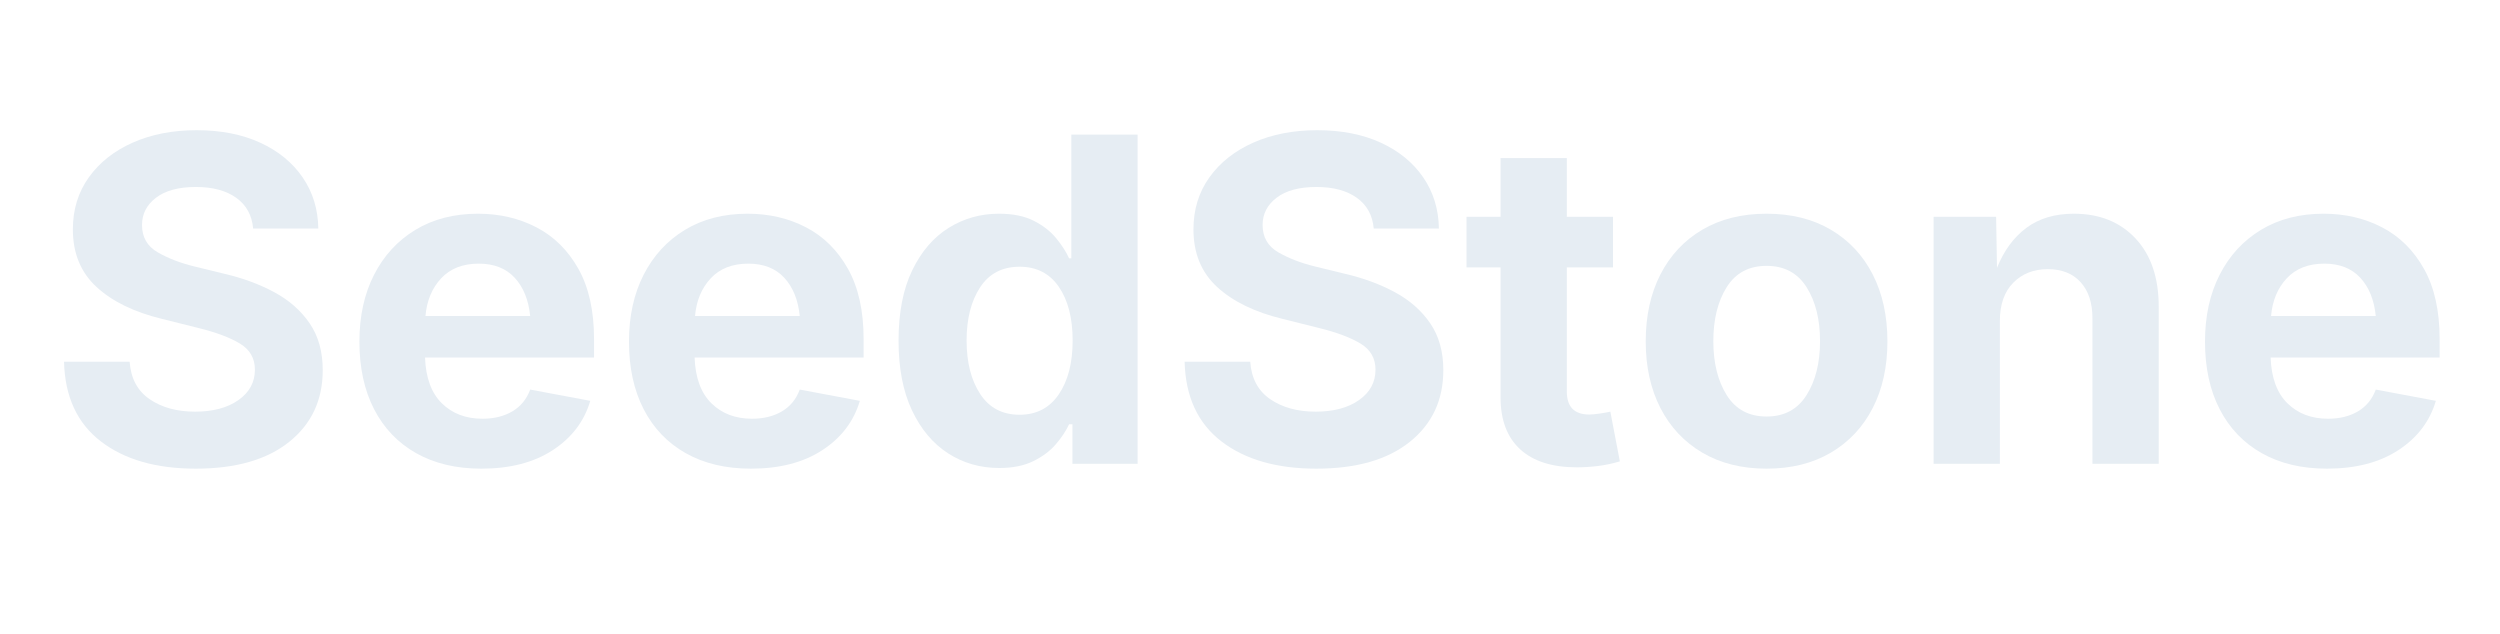
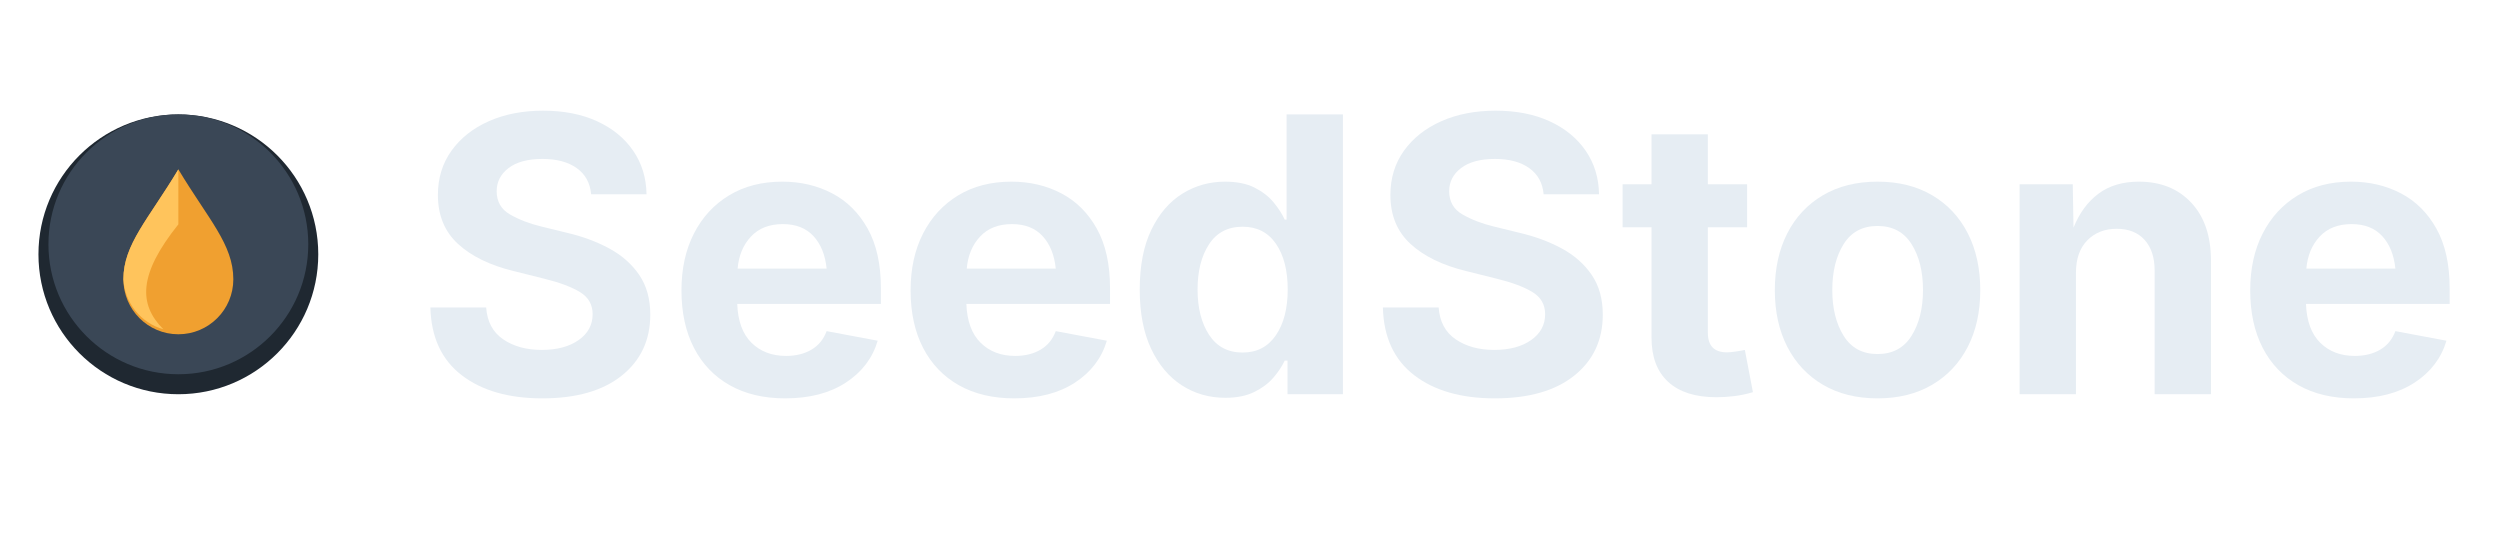
- <svg xmlns="http://www.w3.org/2000/svg" width="221" height="56" viewBox="0 0 221 56" role="img">
+ <svg xmlns="http://www.w3.org/2000/svg" width="260" height="56" viewBox="0 0 260 56" role="img">
+   <g transform="translate(1.92 9.82) scale(0.51967)">
+     <circle cx="32" cy="32" r="28" fill="#1f2831" />
+     <circle cx="32" cy="30" r="26" fill="#3a4756" />
+     <path d="M32 15 C26 25 21 30 21 37 A11 11 0 0 0 43 37 C43 30 38 25 32 15 Z" fill="#f0a030" />
+     <path d="M32 15 C26 25 21 30 21 37 A11 11 0 0 0 29 47 C24 42 24 36 32 26 Z" fill="#ffc45c" />
+   </g>
  <g fill="#e6edf3">
-     <path transform="translate(4.00 41) scale(0.01953 -0.01953)" d="M681 -22Q412 -22 251.5 101.5Q91 225 85 462H382Q390 349 472.5 292.5Q555 236 678 236Q800 236 874.5 288.5Q949 341 949 426Q949 503 881.5 544.0Q814 585 692 615L528 656Q339 702 232.0 800.5Q125 899 125 1061Q125 1196 197.5 1297.0Q270 1398 396.5 1454.0Q523 1510 685 1510Q850 1510 973.0 1453.5Q1096 1397 1165.0 1296.5Q1234 1196 1236 1065H941Q933 1155 864.5 1204.0Q796 1253 682 1253Q565 1253 501.5 1204.5Q438 1156 438 1081Q438 998 509.5 957.0Q581 916 676 893L811 860Q936 831 1037.0 776.5Q1138 722 1197.0 635.5Q1256 549 1256 424Q1256 221 1104.5 99.5Q953 -22 681 -22Z" />
-     <path transform="translate(30.19 41) scale(0.01953 -0.01953)" d="M633 -22Q462 -22 338.0 48.0Q214 118 147.5 247.0Q81 376 81 553Q81 726 147.5 856.0Q214 986 334.5 1059.0Q455 1132 618 1132Q764 1132 883.0 1070.0Q1002 1008 1072.5 882.0Q1143 756 1143 565V481H378Q383 344 454.0 274.0Q525 204 638 204Q717 204 773.5 237.5Q830 271 854 336L1126 285Q1085 146 956.5 62.0Q828 -22 633 -22ZM380 669H854Q843 778 784.0 842.0Q725 906 621 906Q513 906 451.0 839.5Q389 773 380 669Z" />
-     <path transform="translate(54.02 41) scale(0.01953 -0.01953)" d="M633 -22Q462 -22 338.0 48.0Q214 118 147.5 247.0Q81 376 81 553Q81 726 147.5 856.0Q214 986 334.5 1059.0Q455 1132 618 1132Q764 1132 883.0 1070.0Q1002 1008 1072.5 882.0Q1143 756 1143 565V481H378Q383 344 454.0 274.0Q525 204 638 204Q717 204 773.5 237.5Q830 271 854 336L1126 285Q1085 146 956.5 62.0Q828 -22 633 -22ZM380 669H854Q843 778 784.0 842.0Q725 906 621 906Q513 906 451.0 839.5Q389 773 380 669Z" />
-     <path transform="translate(77.85 41) scale(0.01953 -0.01953)" d="M537 -19Q408 -19 305.0 47.5Q202 114 141.5 242.5Q81 371 81 557Q81 748 143.0 876.0Q205 1004 308.0 1068.0Q411 1132 535 1132Q630 1132 693.0 1100.0Q756 1068 794.5 1021.0Q833 974 853 930H863V1490H1163V0H868V179H853Q832 134 793.0 88.5Q754 43 691.0 12.0Q628 -19 537 -19ZM629 222Q743 222 806.0 314.0Q869 406 869 558Q869 710 806.5 801.0Q744 892 629 892Q511 892 450.0 798.5Q389 705 389 558Q389 410 450.5 316.0Q512 222 629 222Z" />
-     <path transform="translate(103.06 41) scale(0.01953 -0.01953)" d="M681 -22Q412 -22 251.5 101.5Q91 225 85 462H382Q390 349 472.5 292.5Q555 236 678 236Q800 236 874.5 288.5Q949 341 949 426Q949 503 881.5 544.0Q814 585 692 615L528 656Q339 702 232.0 800.5Q125 899 125 1061Q125 1196 197.5 1297.0Q270 1398 396.5 1454.0Q523 1510 685 1510Q850 1510 973.0 1453.5Q1096 1397 1165.0 1296.5Q1234 1196 1236 1065H941Q933 1155 864.5 1204.0Q796 1253 682 1253Q565 1253 501.5 1204.5Q438 1156 438 1081Q438 998 509.5 957.0Q581 916 676 893L811 860Q936 831 1037.0 776.5Q1138 722 1197.0 635.5Q1256 549 1256 424Q1256 221 1104.5 99.5Q953 -22 681 -22Z" />
-     <path transform="translate(129.25 41) scale(0.01953 -0.01953)" d="M683 1118V889H474V327Q474 223 576 223Q593 223 623.5 227.5Q654 232 671 236L714 11Q664 -4 614.5 -10.0Q565 -16 520 -16Q352 -16 263.0 65.5Q174 147 174 301V889H20V1118H174V1384H474V1118Z" />
-     <path transform="translate(143.90 41) scale(0.01953 -0.01953)" d="M628 -22Q460 -22 337.0 50.5Q214 123 147.5 252.5Q81 382 81 554Q81 727 147.5 857.0Q214 987 337.0 1059.5Q460 1132 628 1132Q796 1132 919.0 1059.5Q1042 987 1108.5 857.0Q1175 727 1175 554Q1175 382 1108.5 252.5Q1042 123 919.0 50.5Q796 -22 628 -22ZM628 214Q748 214 809.0 311.0Q870 408 870 555Q870 703 809.0 799.5Q748 896 628 896Q508 896 447.5 799.5Q387 703 387 555Q387 408 447.5 311.0Q508 214 628 214Z" />
-     <path transform="translate(168.43 41) scale(0.01953 -0.01953)" d="M428 647V0H128V1118H411L415 887Q462 1004 548.0 1068.0Q634 1132 763 1132Q937 1132 1042.0 1020.0Q1147 908 1147 711V0H847V659Q847 763 793.5 822.0Q740 881 645 881Q549 881 488.5 819.5Q428 758 428 647Z" />
-     <path transform="translate(193.34 41) scale(0.01953 -0.01953)" d="M633 -22Q462 -22 338.0 48.0Q214 118 147.5 247.0Q81 376 81 553Q81 726 147.5 856.0Q214 986 334.5 1059.0Q455 1132 618 1132Q764 1132 883.0 1070.0Q1002 1008 1072.5 882.0Q1143 756 1143 565V481H378Q383 344 454.0 274.0Q525 204 638 204Q717 204 773.5 237.5Q830 271 854 336L1126 285Q1085 146 956.5 62.0Q828 -22 633 -22ZM380 669H854Q843 778 784.0 842.0Q725 906 621 906Q513 906 451.0 839.5Q389 773 380 669Z" />
+     <path transform="translate(43.10 41) scale(0.01953 -0.01953)" d="M681 -22Q412 -22 251.5 101.5Q91 225 85 462H382Q390 349 472.5 292.5Q555 236 678 236Q800 236 874.5 288.5Q949 341 949 426Q949 503 881.5 544.0Q814 585 692 615L528 656Q339 702 232.0 800.5Q125 899 125 1061Q125 1196 197.5 1297.0Q270 1398 396.5 1454.0Q523 1510 685 1510Q850 1510 973.0 1453.5Q1096 1397 1165.0 1296.5Q1234 1196 1236 1065H941Q933 1155 864.5 1204.0Q796 1253 682 1253Q565 1253 501.5 1204.5Q438 1156 438 1081Q438 998 509.5 957.0Q581 916 676 893L811 860Q936 831 1037.0 776.5Q1138 722 1197.0 635.5Q1256 549 1256 424Q1256 221 1104.5 99.5Q953 -22 681 -22Z" />
+     <path transform="translate(69.29 41) scale(0.01953 -0.01953)" d="M633 -22Q462 -22 338.0 48.0Q214 118 147.5 247.0Q81 376 81 553Q81 726 147.5 856.0Q214 986 334.5 1059.0Q455 1132 618 1132Q764 1132 883.0 1070.0Q1002 1008 1072.5 882.0Q1143 756 1143 565V481H378Q383 344 454.0 274.0Q525 204 638 204Q717 204 773.5 237.5Q830 271 854 336L1126 285Q1085 146 956.5 62.0Q828 -22 633 -22ZM380 669H854Q843 778 784.0 842.0Q725 906 621 906Q513 906 451.0 839.5Q389 773 380 669Z" />
+     <path transform="translate(93.12 41) scale(0.01953 -0.01953)" d="M633 -22Q462 -22 338.0 48.0Q214 118 147.5 247.0Q81 376 81 553Q81 726 147.5 856.0Q214 986 334.5 1059.0Q455 1132 618 1132Q764 1132 883.0 1070.0Q1002 1008 1072.5 882.0Q1143 756 1143 565V481H378Q383 344 454.0 274.0Q525 204 638 204Q717 204 773.5 237.5Q830 271 854 336L1126 285Q1085 146 956.5 62.0Q828 -22 633 -22ZM380 669H854Q843 778 784.0 842.0Q725 906 621 906Q513 906 451.0 839.5Q389 773 380 669Z" />
+     <path transform="translate(116.95 41) scale(0.01953 -0.01953)" d="M537 -19Q408 -19 305.0 47.5Q202 114 141.5 242.5Q81 371 81 557Q81 748 143.0 876.0Q205 1004 308.0 1068.0Q411 1132 535 1132Q630 1132 693.0 1100.0Q756 1068 794.5 1021.0Q833 974 853 930H863V1490H1163V0H868V179H853Q832 134 793.0 88.5Q754 43 691.0 12.0Q628 -19 537 -19ZM629 222Q743 222 806.0 314.0Q869 406 869 558Q869 710 806.5 801.0Q744 892 629 892Q511 892 450.0 798.5Q389 705 389 558Q389 410 450.5 316.0Q512 222 629 222Z" />
+     <path transform="translate(142.16 41) scale(0.01953 -0.01953)" d="M681 -22Q412 -22 251.5 101.5Q91 225 85 462H382Q390 349 472.5 292.5Q555 236 678 236Q800 236 874.5 288.5Q949 341 949 426Q949 503 881.5 544.0Q814 585 692 615L528 656Q339 702 232.0 800.5Q125 899 125 1061Q125 1196 197.5 1297.0Q270 1398 396.5 1454.0Q523 1510 685 1510Q850 1510 973.0 1453.5Q1096 1397 1165.0 1296.5Q1234 1196 1236 1065H941Q933 1155 864.5 1204.0Q796 1253 682 1253Q565 1253 501.5 1204.5Q438 1156 438 1081Q438 998 509.5 957.0Q581 916 676 893L811 860Q936 831 1037.0 776.5Q1138 722 1197.0 635.5Q1256 549 1256 424Q1256 221 1104.5 99.5Q953 -22 681 -22Z" />
+     <path transform="translate(168.36 41) scale(0.01953 -0.01953)" d="M683 1118V889H474V327Q474 223 576 223Q593 223 623.5 227.5Q654 232 671 236L714 11Q664 -4 614.5 -10.0Q565 -16 520 -16Q352 -16 263.0 65.5Q174 147 174 301V889H20V1118H174V1384H474V1118Z" />
+     <path transform="translate(183.00 41) scale(0.01953 -0.01953)" d="M628 -22Q460 -22 337.0 50.5Q214 123 147.5 252.5Q81 382 81 554Q81 727 147.5 857.0Q214 987 337.0 1059.5Q460 1132 628 1132Q796 1132 919.0 1059.5Q1042 987 1108.5 857.0Q1175 727 1175 554Q1175 382 1108.5 252.5Q1042 123 919.0 50.5Q796 -22 628 -22ZM628 214Q748 214 809.0 311.0Q870 408 870 555Q870 703 809.0 799.5Q748 896 628 896Q508 896 447.5 799.5Q387 703 387 555Q387 408 447.5 311.0Q508 214 628 214Z" />
+     <path transform="translate(207.54 41) scale(0.01953 -0.01953)" d="M428 647V0H128V1118H411L415 887Q462 1004 548.0 1068.0Q634 1132 763 1132Q937 1132 1042.0 1020.0Q1147 908 1147 711V0H847V659Q847 763 793.5 822.0Q740 881 645 881Q549 881 488.5 819.5Q428 758 428 647Z" />
+     <path transform="translate(232.44 41) scale(0.01953 -0.01953)" d="M633 -22Q462 -22 338.0 48.0Q214 118 147.5 247.0Q81 376 81 553Q81 726 147.5 856.0Q214 986 334.5 1059.0Q455 1132 618 1132Q764 1132 883.0 1070.0Q1002 1008 1072.5 882.0Q1143 756 1143 565V481H378Q383 344 454.0 274.0Q525 204 638 204Q717 204 773.5 237.5Q830 271 854 336L1126 285Q1085 146 956.5 62.0Q828 -22 633 -22ZM380 669H854Q843 778 784.0 842.0Q725 906 621 906Q513 906 451.0 839.5Q389 773 380 669Z" />
  </g>
</svg>
